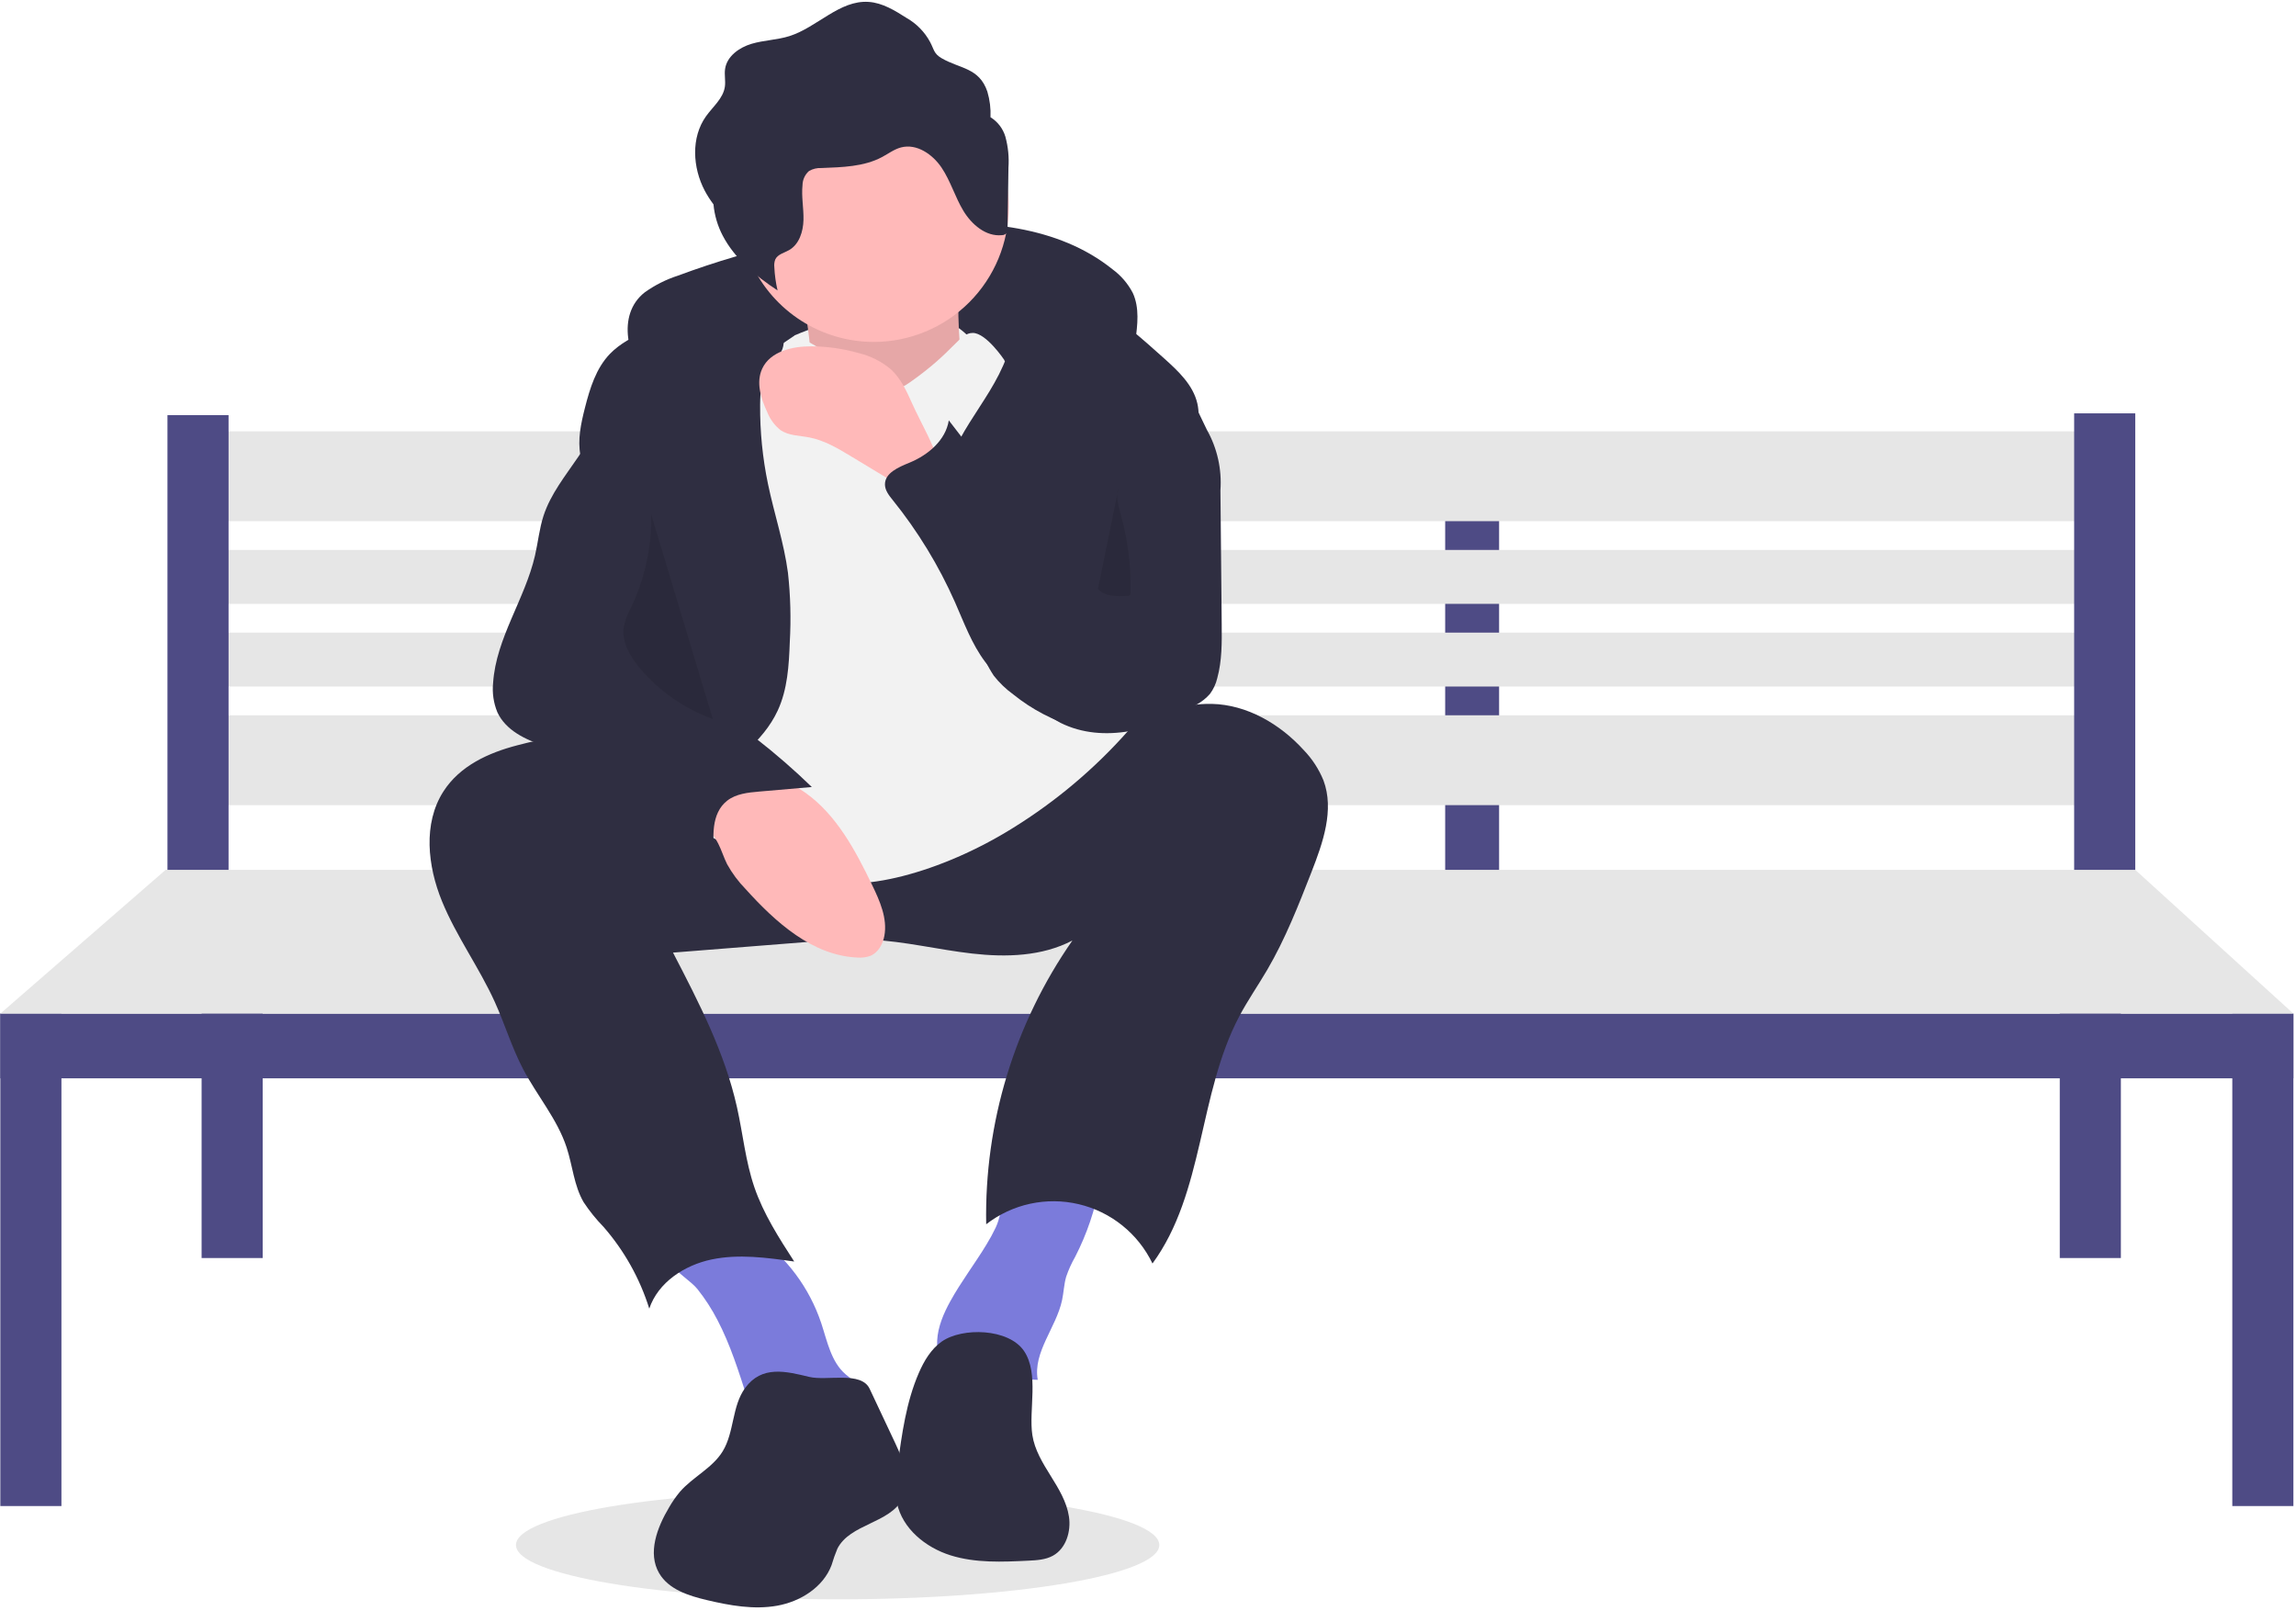
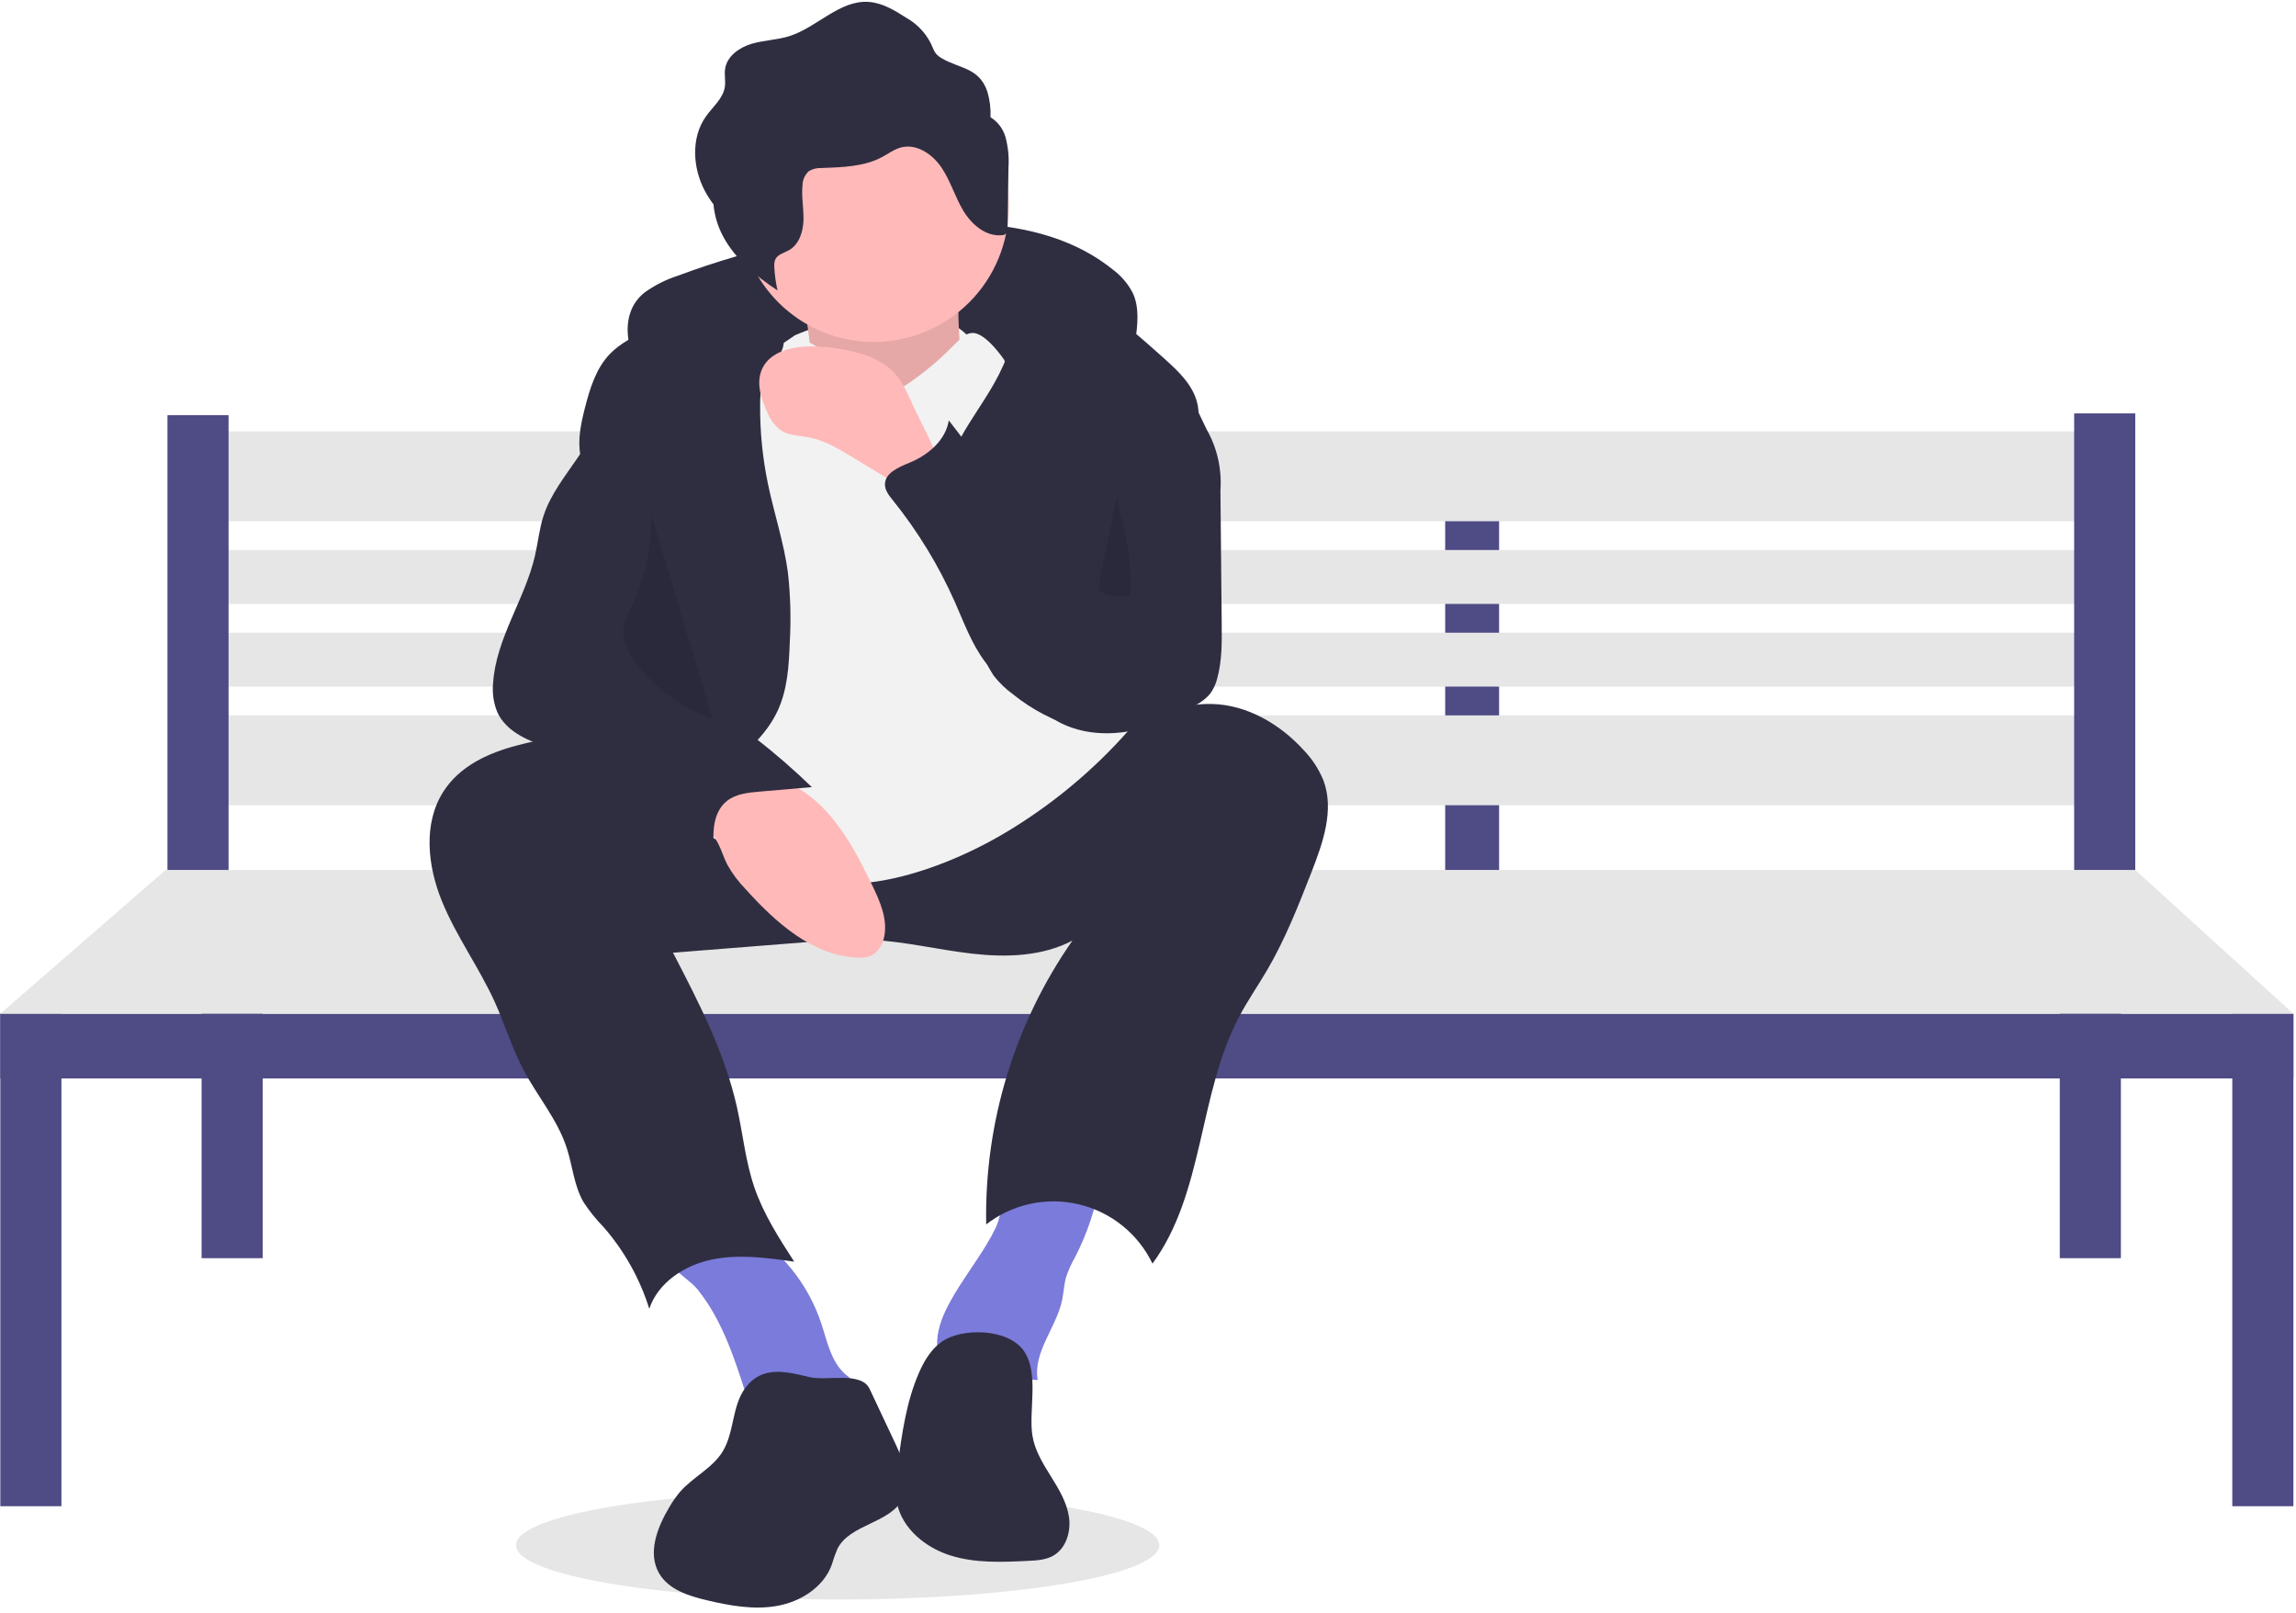
- <svg xmlns="http://www.w3.org/2000/svg" width="245" height="173" viewBox="0 0 245 173" fill="none">
+ <svg xmlns="http://www.w3.org/2000/svg" width="245" height="172" viewBox="0 0 245 172" fill="none">
  <path opacity="0.1" d="M89.382 170.647C108.339 170.647 123.707 168.053 123.707 164.853C123.707 161.653 108.339 159.058 89.382 159.058C70.425 159.058 55.057 161.653 55.057 164.853C55.057 168.053 70.425 170.647 89.382 170.647Z" fill="black" />
  <path d="M92.081 52.542H86.328V94.73H92.081V52.542Z" fill="#3F3D56" />
  <path d="M159.964 52.542H154.211V94.73H159.964V52.542Z" fill="#4E4B85" />
  <path d="M227.847 46.023H18.444V55.611H227.847V46.023Z" fill="#E6E6E6" />
  <path d="M227.847 76.321H18.444V85.909H227.847V76.321Z" fill="#E6E6E6" />
  <path d="M227.847 58.679H18.444V64.432H227.847V58.679Z" fill="#E6E6E6" />
  <path d="M227.847 67.5H18.444V73.253H227.847V67.5Z" fill="#E6E6E6" />
  <path d="M24.389 44.297H17.869V94.922H24.389V44.297Z" fill="#4E4B85" />
  <path d="M227.847 44.105H221.328V94.73H227.847V44.105Z" fill="#4E4B85" />
  <path d="M6.555 108.153H0.035V160.696H6.555V108.153Z" fill="#4E4B85" />
  <path d="M28.032 106.236H21.512V134.233H28.032V106.236Z" fill="#4E4B85" />
  <path d="M226.313 106.236H219.793V134.233H226.313V106.236Z" fill="#4E4B85" />
  <path d="M244.722 108.153H238.203V160.696H244.722V108.153Z" fill="#4E4B85" />
  <path d="M244.722 108.153H0.035V115.057H244.722V108.153Z" fill="#4E4B85" />
  <path d="M17.677 92.812L0.035 108.153H244.722L227.847 92.812H17.677Z" fill="#E6E6E6" />
  <path d="M68.805 31.188C69.891 30.415 71.089 29.814 72.358 29.406C80.401 26.413 88.829 24.578 97.389 23.957C104.833 23.429 112.9 24.056 118.713 28.734C119.617 29.397 120.357 30.259 120.876 31.254C121.607 32.832 121.386 34.667 121.149 36.39C121.096 37.058 120.927 37.713 120.651 38.324C119.869 39.813 117.943 40.335 116.27 40.156C114.597 39.978 113.027 39.27 111.377 38.942C110.356 38.764 109.323 38.658 108.287 38.627L97.937 38.067C91.502 37.718 84.981 37.376 78.669 38.674C76.725 39.024 74.848 39.671 73.102 40.593C71.66 41.402 70.689 42.564 69.351 41.069C67.001 38.442 65.7 33.614 68.805 31.188Z" fill="#2F2E41" />
  <path d="M84.842 35.764C84.842 35.764 98.762 29.524 104.042 36.724C109.322 43.924 101.162 41.044 101.162 41.044L92.042 43.924L81.962 42.004L84.842 35.764Z" fill="#F2F2F2" />
  <path d="M85.562 31.204C85.562 31.204 87.482 40.324 86.042 42.724C84.602 45.124 94.202 48.484 94.202 48.484L103.322 44.644C103.322 44.644 100.922 29.764 103.322 26.884L85.562 31.204Z" fill="#FFB9B9" />
  <path opacity="0.1" d="M85.562 31.204C85.562 31.204 87.482 40.324 86.042 42.724C84.602 45.124 94.202 48.484 94.202 48.484L103.322 44.644C103.322 44.644 100.922 29.764 103.322 26.884L85.562 31.204Z" fill="black" />
  <path d="M76.567 140.866C77.941 143.499 78.831 146.352 79.739 149.179C79.753 149.273 79.786 149.364 79.837 149.444C79.888 149.525 79.955 149.594 80.034 149.646C80.114 149.699 80.203 149.735 80.297 149.75C80.391 149.766 80.487 149.762 80.579 149.738L89.117 149.728C90.171 149.727 91.585 149.389 91.574 148.335C91.566 147.595 90.809 147.133 90.246 146.653C88.683 145.319 88.276 143.12 87.629 141.17C86.371 137.414 83.946 134.157 80.708 131.875C80.271 131.532 79.767 131.283 79.229 131.144C78.688 131.065 78.136 131.095 77.607 131.232C76.108 131.534 70.511 132.569 71.568 134.749C72.024 135.687 73.711 136.664 74.418 137.541C75.242 138.576 75.962 139.69 76.567 140.866Z" fill="#7B7BDB" />
  <path d="M106.257 130.964C105.956 131.597 105.621 132.213 105.253 132.809C104.017 134.849 102.557 136.752 101.405 138.842C100.687 140.145 100.082 141.553 100.002 143.039C99.923 144.525 100.446 146.107 101.632 147.006C102.871 147.947 104.57 147.99 106.111 147.771C107.651 147.552 109.183 147.111 110.734 147.227C110.211 144.267 112.707 141.662 113.332 138.721C113.507 137.895 113.533 137.039 113.768 136.228C114.021 135.486 114.345 134.771 114.735 134.091C115.978 131.67 116.856 129.079 117.342 126.401C117.401 126.076 109.753 126.023 109.035 126.178C106.796 126.662 107.124 129.108 106.257 130.964Z" fill="#7B7BDB" />
  <path d="M47.308 84.46C45.124 87.876 45.627 92.404 47.161 96.158C48.694 99.912 51.135 103.23 52.806 106.925C53.871 109.28 54.617 111.778 55.817 114.068C57.302 116.904 59.47 119.403 60.466 122.445C61.101 124.384 61.247 126.51 62.276 128.272C62.898 129.213 63.608 130.094 64.396 130.902C66.612 133.441 68.276 136.413 69.282 139.63C70.223 136.828 73.039 134.991 75.931 134.385C78.824 133.78 81.821 134.191 84.747 134.605C83.114 132.076 81.466 129.515 80.493 126.667C79.552 123.913 79.275 120.982 78.641 118.141C77.341 112.315 74.564 106.942 71.815 101.643L85.945 100.523C88.251 100.291 90.57 100.205 92.887 100.265C96.534 100.437 100.107 101.331 103.735 101.744C107.362 102.157 111.2 102.049 114.433 100.352C108.251 109.222 105.031 119.819 105.234 130.629C106.616 129.558 108.22 128.81 109.928 128.439C111.636 128.069 113.405 128.085 115.106 128.486C116.808 128.888 118.397 129.664 119.76 130.76C121.122 131.855 122.222 133.241 122.979 134.816C128.516 127.249 127.858 116.715 132.246 108.428C133.148 106.724 134.254 105.137 135.227 103.473C137.153 100.182 138.55 96.614 139.939 93.062C141.166 89.923 142.402 86.43 141.225 83.271C140.737 82.073 140.025 80.978 139.128 80.046C136.596 77.254 133.072 75.19 129.305 75.104C123.522 74.972 118.745 79.258 113.672 82.038C107.696 85.312 100.725 86.614 93.929 86.132C86.96 85.639 80.305 83.358 73.667 81.349C70.345 80.298 66.97 79.427 63.554 78.741C60.707 78.207 57.996 78.798 55.19 79.526C52.136 80.319 49.066 81.708 47.308 84.46Z" fill="#2F2E41" />
-   <path d="M107.642 22.084C107.639 25.902 106.121 29.563 103.421 32.263C100.721 34.963 97.06 36.481 93.242 36.484C92.384 36.486 91.528 36.408 90.683 36.254C87.989 35.767 85.488 34.522 83.476 32.665C81.464 30.807 80.023 28.414 79.322 25.767C78.622 23.12 78.691 20.327 79.521 17.718C80.351 15.108 81.908 12.789 84.01 11.034C86.111 9.278 88.67 8.157 91.385 7.804C94.101 7.451 96.861 7.88 99.342 9.04C101.823 10.2 103.921 12.043 105.391 14.353C106.861 16.664 107.642 19.346 107.642 22.084V22.084Z" fill="#FFB9B9" />
+   <path d="M107.642 22.084C107.639 25.902 106.121 29.563 103.421 32.263C100.721 34.963 97.06 36.481 93.242 36.484C92.384 36.486 91.528 36.408 90.683 36.254C87.989 35.767 85.488 34.522 83.476 32.665C81.464 30.807 80.023 28.414 79.322 25.767C78.622 23.12 78.691 20.327 79.521 17.718C80.351 15.108 81.908 12.789 84.01 11.034C86.111 9.278 88.67 8.157 91.385 7.804C94.101 7.451 96.861 7.88 99.342 9.04C101.823 10.2 103.921 12.043 105.391 14.353C106.861 16.664 107.642 19.346 107.642 22.084Z" fill="#FFB9B9" />
  <path d="M84.842 35.764C84.842 35.764 87.482 36.964 88.442 37.924C89.402 38.884 92.282 44.164 97.082 40.804C101.882 37.444 102.362 35.524 103.802 35.524C105.242 35.524 107.162 38.404 107.162 38.404L120.362 78.004C116.804 82.02 112.681 85.496 108.122 88.324C100.442 93.124 91.322 95.524 87.002 93.604C82.682 91.684 74.522 90.244 73.082 86.404C71.642 82.564 69.242 71.044 69.242 71.044L75.962 41.764L84.842 35.764Z" fill="#F2F2F2" />
  <path d="M82.989 75.814C84.035 73.554 84.187 70.996 84.276 68.506C84.417 66.041 84.352 63.568 84.08 61.113C83.655 57.902 82.609 54.809 81.949 51.638C81.37 48.857 81.089 46.022 81.11 43.182C81.119 41.886 81.213 40.521 81.919 39.434C82.412 38.676 83.183 38.089 83.491 37.239C84.094 35.572 82.603 33.826 80.968 33.139C79.023 32.323 76.8 32.377 74.754 32.89C72.708 33.402 70.8 34.345 68.91 35.281C67.544 35.957 66.15 36.654 65.091 37.75C63.601 39.291 62.946 41.439 62.417 43.517C61.993 45.18 61.617 46.914 61.939 48.6C62.462 51.337 64.694 53.396 65.883 55.916C67.264 58.842 67.171 62.252 66.622 65.442C66.073 68.631 65.097 71.749 64.797 74.971C64.496 78.193 64.957 81.656 66.976 84.186C67.799 85.216 70.03 87.659 71.536 87.383C72.719 87.166 74.435 84.561 75.388 83.736C78.141 81.351 81.407 79.23 82.989 75.814Z" fill="#2F2E41" />
  <path d="M108.137 34.199C108.179 36.876 106.999 39.42 105.611 41.71C104.224 44 102.593 46.165 101.571 48.64C100.3 51.737 100.04 55.157 100.829 58.411C101.123 59.519 101.476 60.611 101.888 61.681L104.518 68.894C104.872 70.029 105.386 71.107 106.043 72.096C106.638 72.854 107.336 73.525 108.116 74.09C110.114 75.703 112.412 76.903 114.878 77.618C117.353 78.272 120.06 78.231 122.398 77.189C122.652 67.41 124.223 57.709 127.069 48.35C127.595 46.622 128.17 44.803 127.764 43.043C127.31 41.072 125.726 39.592 124.221 38.24C119.618 34.107 114.556 29.765 108.395 29.207C104.829 28.885 108.107 32.263 108.137 34.199Z" fill="#2F2E41" />
  <path d="M76.637 90.006C77.002 90.721 77.23 91.499 77.591 92.216C78.123 93.177 78.782 94.062 79.549 94.849C82.758 98.408 86.682 101.953 91.469 102.168C91.945 102.212 92.424 102.152 92.874 101.991C93.711 101.643 94.206 100.745 94.369 99.853C94.709 97.994 93.888 96.139 93.066 94.438C91.286 90.75 89.282 86.968 85.948 84.589C82.662 82.245 78.258 81.675 74.426 82.856C72.689 83.391 69.809 84.325 72.109 85.909C73.853 87.111 75.626 88.026 76.637 90.006Z" fill="#FFB9B9" />
  <path d="M97.332 43.051C96.746 41.742 96.132 40.394 95.079 39.419C94.084 38.578 92.906 37.981 91.638 37.676C89.996 37.207 88.298 36.964 86.591 36.953C84.558 36.94 82.201 37.485 81.337 39.326C80.652 40.787 81.183 42.518 81.873 43.977C82.168 44.733 82.659 45.397 83.296 45.9C84.173 46.492 85.307 46.473 86.346 46.672C87.975 46.983 89.434 47.856 90.853 48.714L94.414 50.866L100.53 54.563C100.369 54.465 100.426 50.272 100.238 49.584C99.633 47.37 98.271 45.148 97.332 43.051Z" fill="#FFB9B9" />
  <path d="M79.517 148.092C78.086 150.037 78.373 152.817 77.105 154.872C76.007 156.653 73.936 157.587 72.561 159.165C72.123 159.689 71.732 160.252 71.393 160.846C70.118 162.981 69.082 165.718 70.338 167.865C71.348 169.592 73.471 170.267 75.418 170.727C77.879 171.309 80.436 171.774 82.926 171.33C85.415 170.885 87.848 169.361 88.736 166.993C88.91 166.398 89.118 165.812 89.357 165.24C90.706 162.584 94.939 162.555 96.32 159.915C97.286 158.067 96.398 155.834 95.51 153.947L92.798 148.185C91.898 146.273 88.249 147.373 86.347 146.915C83.866 146.317 81.302 145.659 79.517 148.092Z" fill="#2F2E41" />
  <path d="M100.495 143.142C99.344 143.949 98.6 145.215 98.041 146.504C96.699 149.601 96.238 152.996 95.79 156.341C95.611 157.681 95.432 159.053 95.713 160.375C96.291 163.107 98.767 165.119 101.431 165.955C104.096 166.79 106.954 166.661 109.743 166.524C110.639 166.481 111.571 166.427 112.356 165.994C113.758 165.221 114.305 163.404 114.065 161.821C113.825 160.239 112.96 158.831 112.114 157.472C111.268 156.113 110.402 154.706 110.16 153.124C109.752 150.462 110.903 146.555 109.267 144.147C107.629 141.734 102.682 141.61 100.495 143.142Z" fill="#2F2E41" />
  <path d="M107.28 14.579C107.024 13.718 106.459 12.982 105.694 12.51C105.734 11.588 105.621 10.665 105.36 9.779C104.488 7.201 102.422 7.349 100.473 6.209C99.627 5.715 99.679 5.278 99.239 4.465C98.662 3.401 97.798 2.519 96.745 1.921C95.495 1.124 94.174 0.304 92.695 0.203C89.586 -0.009 87.202 2.915 84.231 3.854C82.921 4.267 81.514 4.284 80.197 4.675C78.88 5.066 77.567 6 77.371 7.359C77.28 7.987 77.44 8.631 77.348 9.258C77.165 10.505 76.071 11.379 75.339 12.404C73.719 14.673 73.904 17.877 75.2 20.345C75.473 20.855 75.785 21.344 76.134 21.806C76.242 22.973 76.577 24.107 77.12 25.145C78.415 27.613 80.644 29.457 82.972 30.989C82.781 30.171 82.665 29.336 82.626 28.497C82.594 28.217 82.63 27.933 82.732 27.671C82.992 27.129 83.677 26.985 84.199 26.688C85.281 26.073 85.705 24.713 85.737 23.469C85.768 22.225 85.504 20.979 85.635 19.741C85.64 19.456 85.704 19.176 85.825 18.918C85.945 18.66 86.118 18.43 86.332 18.243C86.731 18.015 87.187 17.906 87.647 17.929C89.863 17.839 92.18 17.798 94.135 16.75C94.802 16.392 95.422 15.919 96.154 15.728C97.816 15.295 99.514 16.46 100.472 17.885C101.43 19.311 101.907 21.007 102.791 22.479C103.675 23.952 105.201 25.265 106.909 25.091C107.006 25.091 107.101 25.071 107.189 25.032C107.277 24.993 107.355 24.935 107.42 24.864C107.493 24.731 107.526 24.58 107.514 24.429L107.609 17.899C107.688 16.782 107.577 15.659 107.28 14.579Z" fill="#2F2E41" />
  <path d="M61.708 48.739C60.334 50.766 58.75 52.715 57.995 55.044C57.551 56.413 57.413 57.861 57.092 59.264C56.021 63.936 52.929 68.087 52.618 72.871C52.509 73.933 52.665 75.007 53.072 75.995C53.959 77.924 56.082 78.941 58.108 79.581C60.133 80.221 62.307 80.682 63.924 82.059C64.738 82.839 65.475 83.695 66.128 84.614C68.765 87.894 72.313 90.322 76.325 91.591C76.008 89.407 75.86 86.775 77.606 85.425C78.551 84.694 79.814 84.564 81.004 84.461L86.628 83.975C82.877 80.337 78.744 77.117 74.299 74.371C72.744 73.41 71.051 72.397 70.341 70.712C69.897 69.659 69.903 68.48 69.893 67.337C69.854 63.154 69.5 58.98 68.833 54.851C68.37 51.983 67.757 49.142 67.056 46.323C66.859 45.532 65.696 41.983 64.264 42.813C63.927 43.009 63.611 45.26 63.414 45.727C62.945 46.785 62.374 47.793 61.708 48.739Z" fill="#2F2E41" />
  <path d="M126.484 41.079L128.781 45.856C129.888 47.82 130.391 50.066 130.229 52.315L130.366 66.643C130.384 68.558 130.398 70.501 129.894 72.349C129.751 72.965 129.482 73.545 129.102 74.052C128.713 74.489 128.254 74.859 127.744 75.146C123.397 77.862 117.761 79.406 113.168 77.13C112.116 76.569 111.116 75.917 110.18 75.179C108.35 73.824 106.492 72.442 105.123 70.622C103.69 68.717 102.869 66.437 101.905 64.257C100.174 60.346 97.939 56.679 95.255 53.35C94.865 52.866 94.445 52.339 94.431 51.718C94.403 50.462 95.893 49.843 97.055 49.366C99.04 48.549 100.911 46.974 101.244 44.854C105.464 50.389 110.122 56.237 116.782 58.26C116.887 58.326 117.007 58.363 117.131 58.367C117.255 58.371 117.378 58.341 117.486 58.281C117.594 58.221 117.684 58.132 117.747 58.025C117.809 57.918 117.841 57.796 117.839 57.672C118.217 56.09 118.351 54.461 118.628 52.858C119.135 49.94 120.112 47.123 121.52 44.517C122.309 43.056 124.863 37.708 126.484 41.079Z" fill="#2F2E41" />
  <path opacity="0.1" d="M69.491 54.892C69.554 58.283 68.834 61.642 67.386 64.709C67.009 65.387 66.732 66.115 66.562 66.872C66.31 68.486 67.228 70.048 68.278 71.299C70.349 73.76 73.034 75.629 76.062 76.715" fill="black" />
  <path opacity="0.1" d="M119.364 52.034C119.026 52.944 119.333 53.951 119.594 54.886C120.349 57.599 120.702 60.408 120.641 63.223C120.652 63.272 120.65 63.324 120.637 63.372C120.623 63.421 120.597 63.465 120.562 63.501C120.527 63.537 120.483 63.564 120.435 63.579C120.387 63.594 120.335 63.597 120.286 63.587C119.178 63.655 117.91 63.662 117.158 62.845" fill="black" />
</svg>
